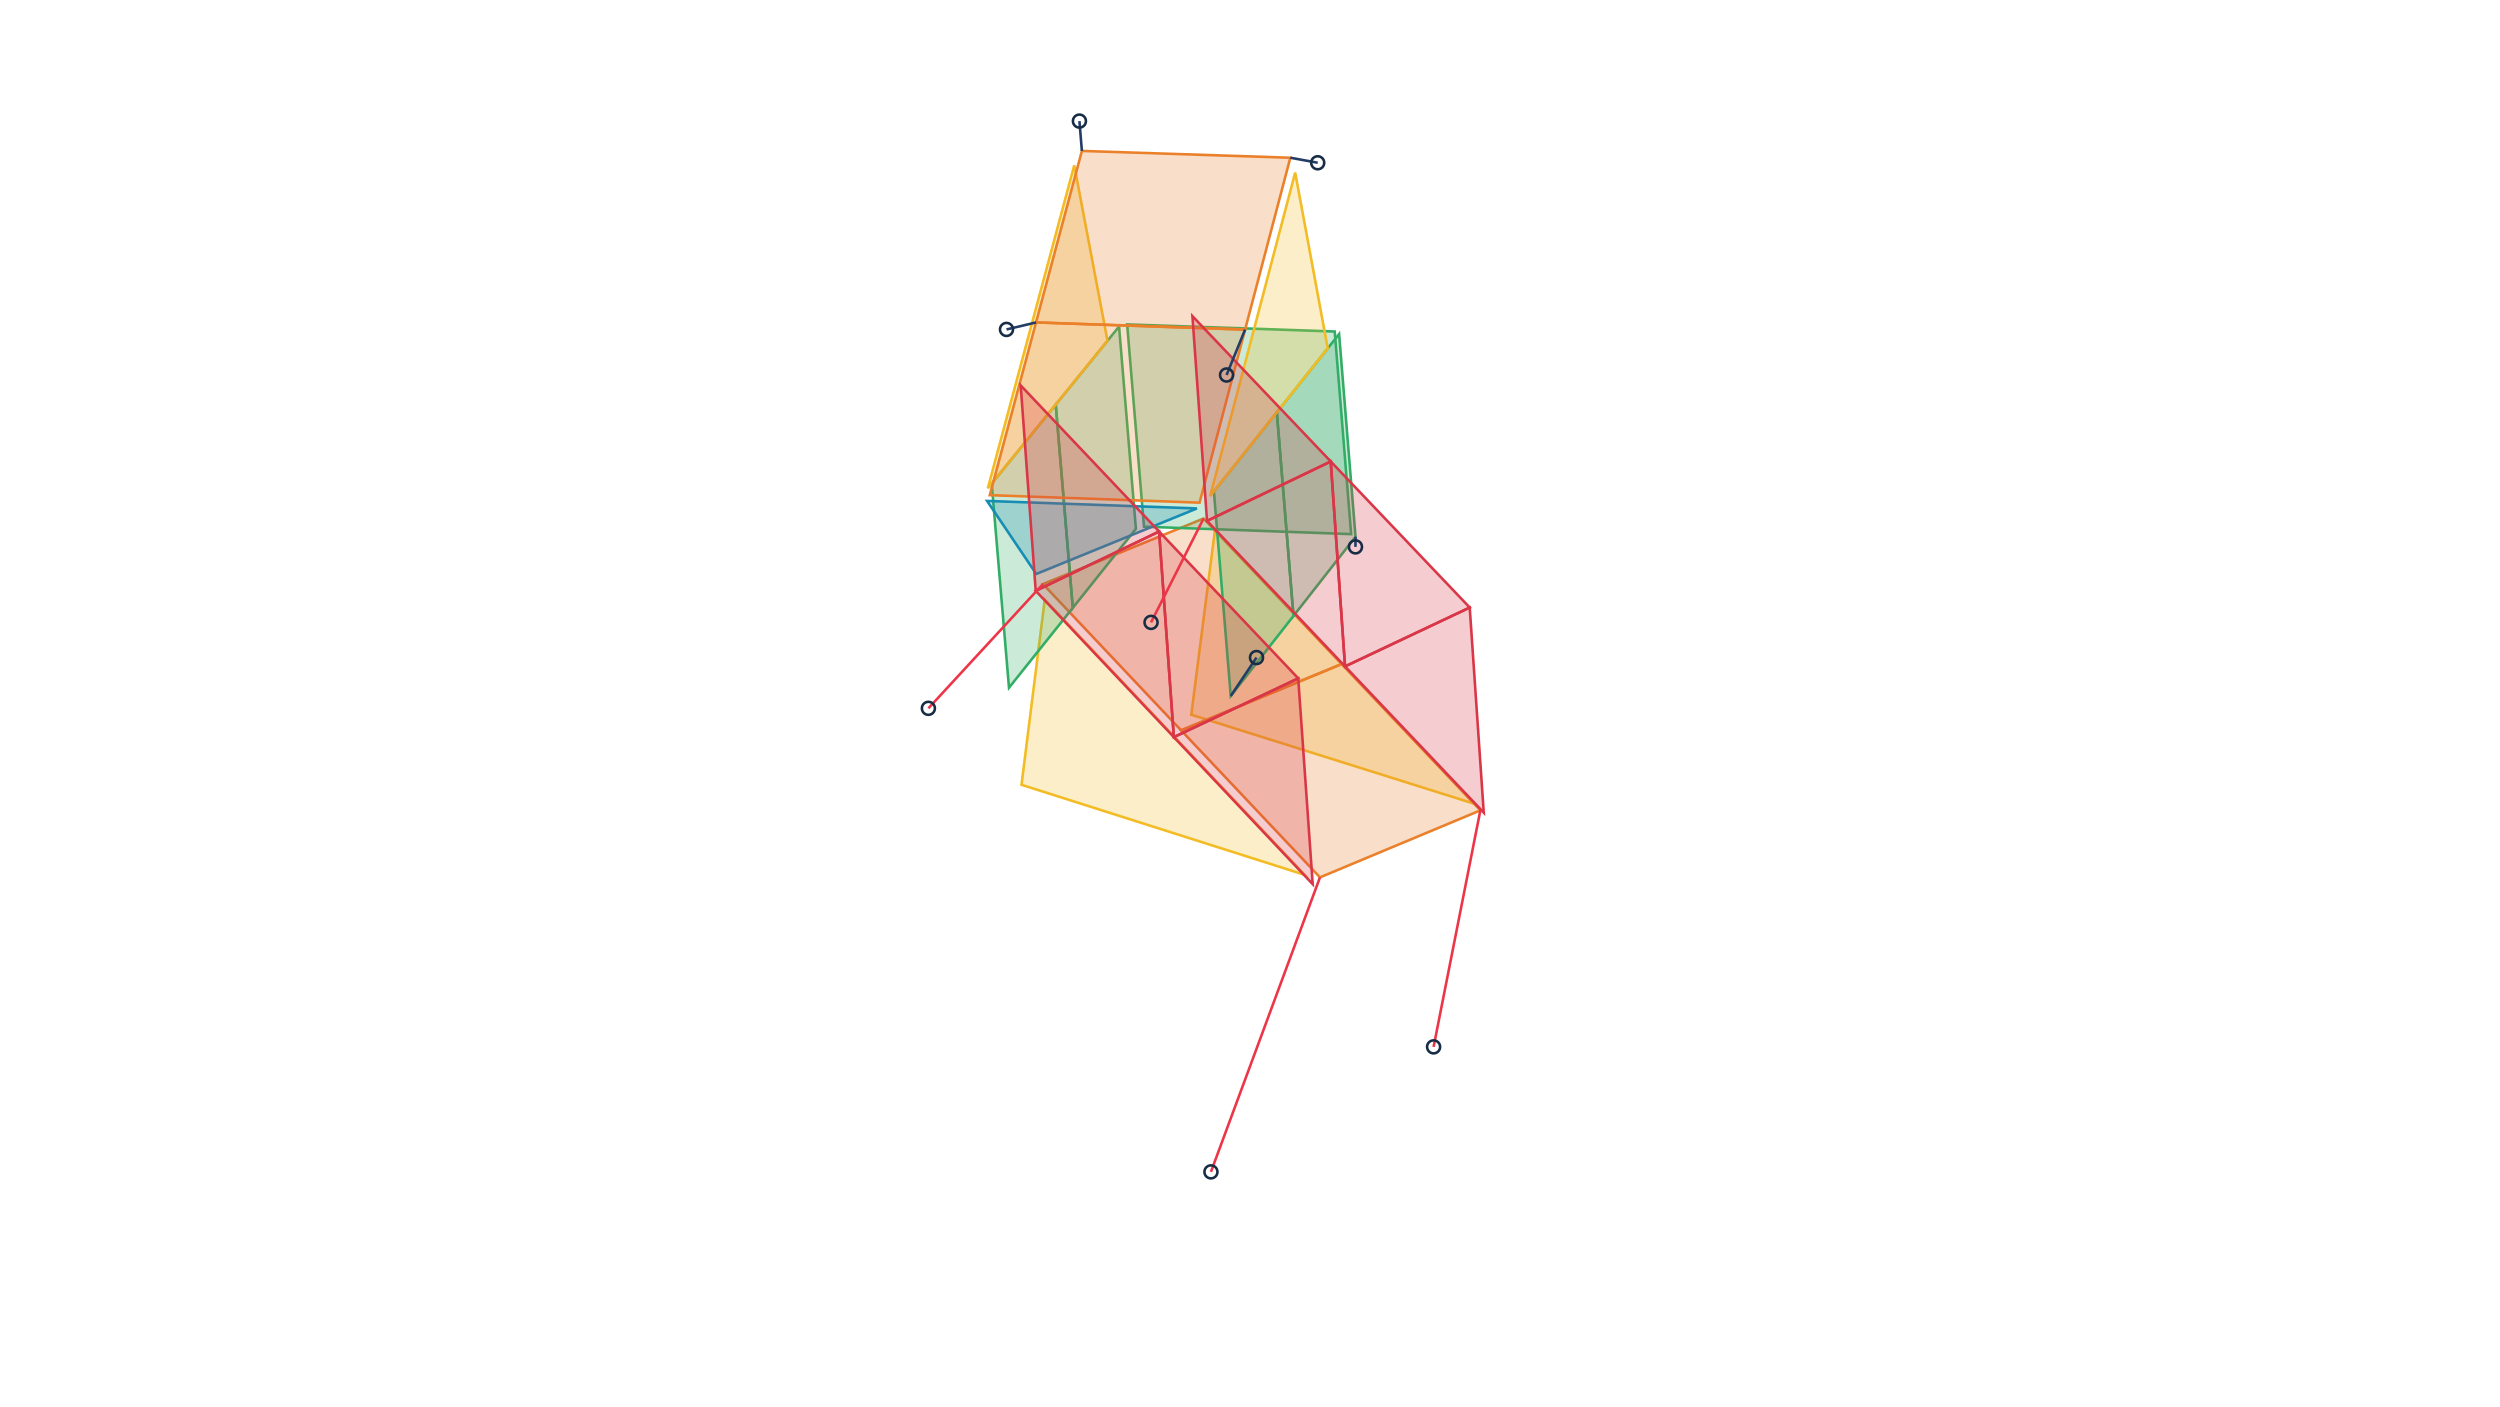
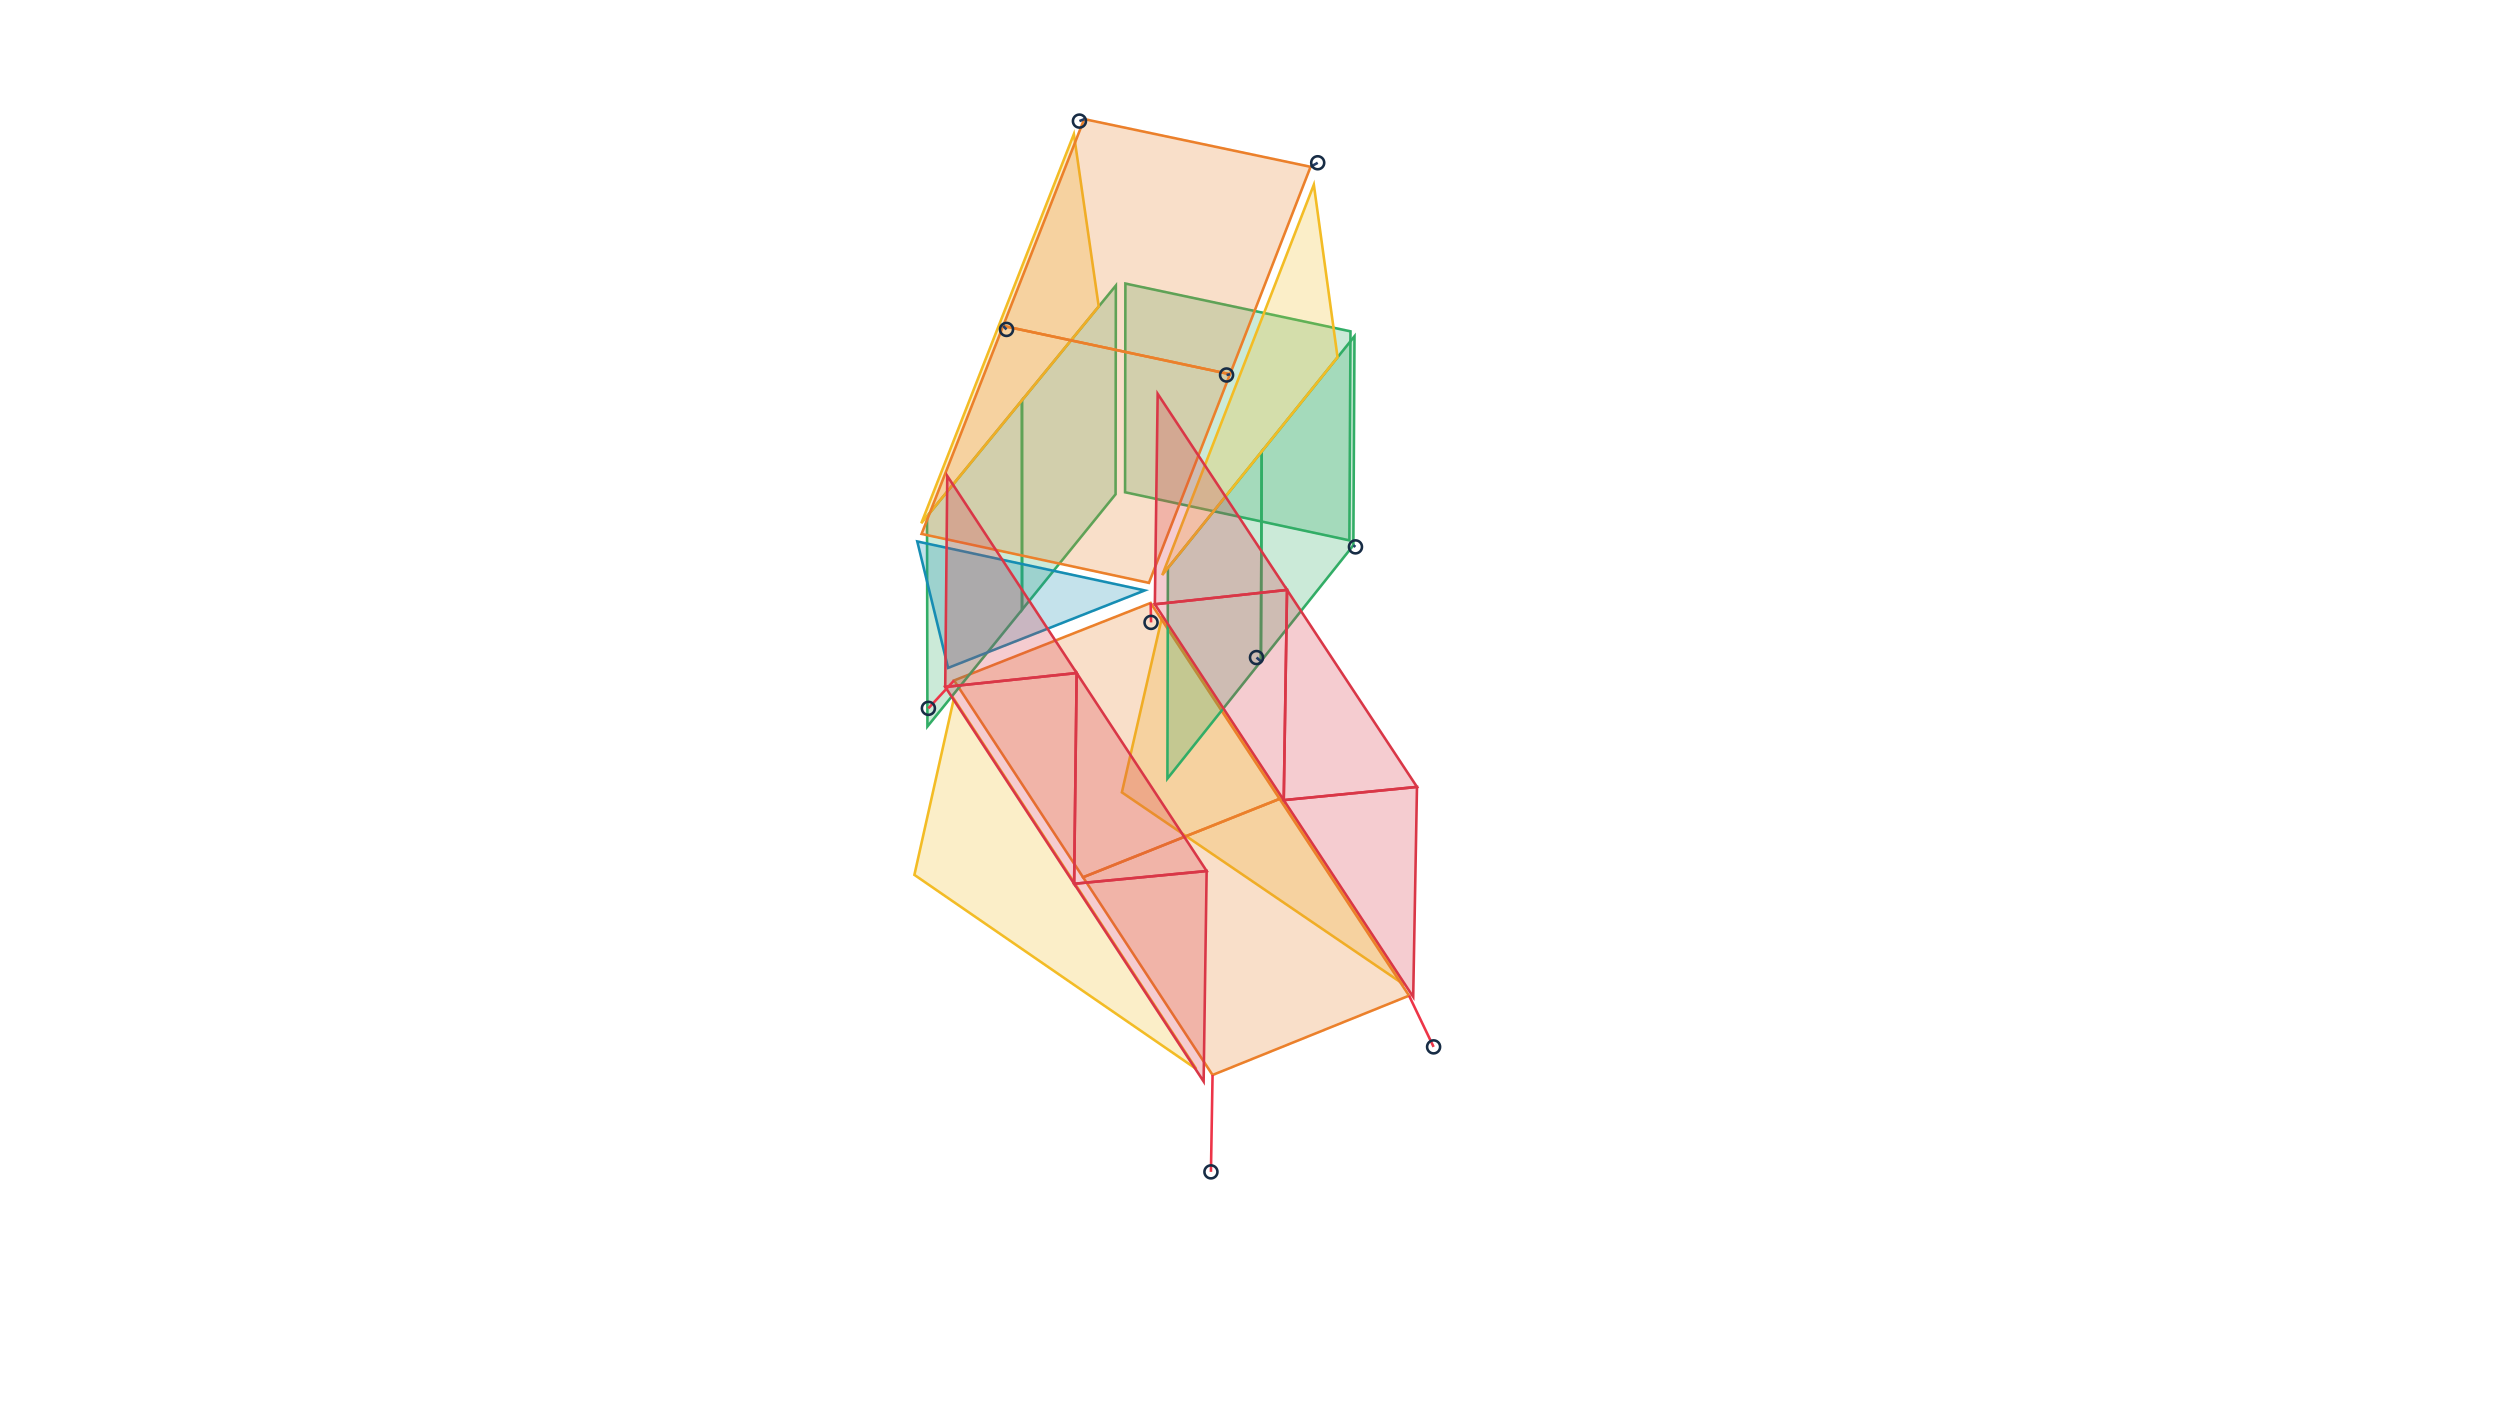
<svg xmlns="http://www.w3.org/2000/svg" viewBox="0 0 1920 1080">
-   <polygon points="784.52,602.74 802.37,460.52 1001.97,671.88" fill="#f3bc25" fill-opacity=".25" stroke="#f3bc25" stroke-width="2" />
-   <polygon points="914.91,548.93 933.10,407.10 1132.53,617.36" fill="#f3bc25" fill-opacity=".25" stroke="#f3bc25" stroke-width="2" />
-   <polygon points="1013.74,673.81 907.09,560.90 1030.35,509.99 1136.91,622.34" fill="#eb802b" fill-opacity=".25" stroke="#eb802b" stroke-width="2" />
-   <polygon points="907.09,560.90 800.99,448.57 924.34,398.22 1030.35,509.99" fill="#eb802b" fill-opacity=".25" stroke="#eb802b" stroke-width="2" />
-   <polygon points="774.91,528.15 823.90,466.82 810.79,310.74 761.62,371.36" fill="#32ad66" fill-opacity=".25" stroke="#32ad66" stroke-width="2" />
-   <polygon points="823.90,466.82 872.37,406.14 859.43,250.77 810.79,310.74" fill="#32ad66" fill-opacity=".25" stroke="#32ad66" stroke-width="2" />
-   <polygon points="945.21,534.52 993.38,473.04 980.60,316.67 932.26,377.44" fill="#32ad66" fill-opacity=".25" stroke="#32ad66" stroke-width="2" />
-   <polygon points="993.38,473.04 1041.04,412.21 1028.43,256.55 980.60,316.67" fill="#32ad66" fill-opacity=".25" stroke="#32ad66" stroke-width="2" />
-   <polygon points="878.58,404.50 1037.68,410.22 1025.06,254.60 865.65,249.14" fill="#32ad66" fill-opacity=".25" stroke="#32ad66" stroke-width="2" />
-   <polygon points="850.55,261.71 825.02,126.97 758.65,375.02" fill="#f3bc25" fill-opacity=".25" stroke="#f3bc25" stroke-width="2" />
-   <polygon points="1019.70,267.53 994.70,132.55 929.34,381.11" fill="#f3bc25" fill-opacity=".25" stroke="#f3bc25" stroke-width="2" />
-   <polygon points="760.17,380.29 795.66,247.64 956.23,253.13 921.25,386.05" fill="#eb802b" fill-opacity=".25" stroke="#eb802b" stroke-width="2" />
-   <polygon points="795.66,247.64 830.89,115.91 990.96,121.15 956.23,253.13" fill="#eb802b" fill-opacity=".25" stroke="#eb802b" stroke-width="2" />
-   <polygon points="795.84,440.81 919.20,390.49 758.09,384.73" fill="#168db3" fill-opacity=".25" stroke="#168db3" stroke-width="2" />
-   <polygon points="1008.15,679.04 901.51,566.11 997.03,520.97" fill="#d93747" fill-opacity=".25" stroke="#d93747" stroke-width="2" />
-   <polygon points="997.03,520.97 890.18,408.20 901.51,566.11" fill="#d93747" fill-opacity=".25" stroke="#d93747" stroke-width="2" />
-   <polygon points="901.51,566.11 795.43,453.77 890.18,408.20" fill="#d93747" fill-opacity=".25" stroke="#d93747" stroke-width="2" />
-   <polygon points="890.18,408.20 783.89,296.01 795.43,453.77" fill="#d93747" fill-opacity=".25" stroke="#d93747" stroke-width="2" />
-   <polygon points="1139.52,624.13 1032.98,511.80 1128.74,466.58" fill="#d93747" fill-opacity=".25" stroke="#d93747" stroke-width="2" />
-   <polygon points="1128.74,466.58 1021.99,354.41 1032.98,511.80" fill="#d93747" fill-opacity=".25" stroke="#d93747" stroke-width="2" />
-   <polygon points="1032.98,511.80 926.99,400.05 1021.99,354.41" fill="#d93747" fill-opacity=".25" stroke="#d93747" stroke-width="2" />
-   <polygon points="1021.99,354.41 915.79,242.81 926.99,400.05" fill="#d93747" fill-opacity=".25" stroke="#d93747" stroke-width="2" />
-   <line x1="773" y1="253" x2="795.655" y2="247.637" stroke="#243d66" stroke-width="2" />
+   <polygon points="702.25,671.91 732.53,536.66 918.75,820.99" fill="#f3bc25" fill-opacity=".25" stroke="#f3bc25" stroke-width="2" />
+   <polygon points="861.61,608.55 892.53,473.52 1078.69,756.45" fill="#f3bc25" fill-opacity=".25" stroke="#f3bc25" stroke-width="2" />
+   <polygon points="931.24,825.59 831.77,673.74 982.71,613.52 1082.16,764.67" fill="#eb802b" fill-opacity=".25" stroke="#eb802b" stroke-width="2" />
+   <polygon points="831.77,673.74 732.75,522.58 883.71,463.06 982.71,613.52" fill="#eb802b" fill-opacity=".25" stroke="#eb802b" stroke-width="2" />
+   <polygon points="712.26,557.93 784.91,468.27 784.87,307.41 711.96,396.48" fill="#32ad66" fill-opacity=".25" stroke="#32ad66" stroke-width="2" />
+   <polygon points="784.91,468.27 856.76,379.60 856.97,219.31 784.87,307.41" fill="#32ad66" fill-opacity=".25" stroke="#32ad66" stroke-width="2" />
+   <polygon points="896.57,597.96 968.37,507.87 968.99,346.75 896.94,436.27" fill="#32ad66" fill-opacity=".25" stroke="#32ad66" stroke-width="2" />
+   <polygon points="968.37,507.87 1039.38,418.77 1040.25,258.23 968.99,346.75" fill="#32ad66" fill-opacity=".25" stroke="#32ad66" stroke-width="2" />
+   <polygon points="864.05,378.06 1036.32,415.00 1037.17,254.48 864.30,217.78" fill="#32ad66" fill-opacity=".25" stroke="#32ad66" stroke-width="2" />
+   <polygon points="843.81,235.39 824.74,102.98 707.56,401.86" fill="#f3bc25" fill-opacity=".25" stroke="#f3bc25" stroke-width="2" />
+   <polygon points="1027.24,274.38 1009.03,141.85 892.59,441.67" fill="#f3bc25" fill-opacity=".25" stroke="#f3bc25" stroke-width="2" />
+   <polygon points="707.77,410.07 770.40,250.31 944.63,287.42 882.38,447.66" fill="#eb802b" fill-opacity=".25" stroke="#eb802b" stroke-width="2" />
+   <polygon points="770.40,250.31 832.66,91.48 1006.52,128.12 944.63,287.42" fill="#eb802b" fill-opacity=".25" stroke="#eb802b" stroke-width="2" />
+   <polygon points="728.14,512.94 879.11,453.46 704.47,415.85" fill="#168db3" fill-opacity=".25" stroke="#168db3" stroke-width="2" />
+   <polygon points="924.39,830.58 824.93,678.72 926.70,668.93" fill="#d93747" fill-opacity=".25" stroke="#d93747" stroke-width="2" />
+   <polygon points="926.70,668.93 826.87,516.88 824.93,678.72" fill="#d93747" fill-opacity=".25" stroke="#d93747" stroke-width="2" />
+   <polygon points="824.93,678.72 725.93,527.56 826.87,516.88" fill="#d93747" fill-opacity=".25" stroke="#d93747" stroke-width="2" />
+   <polygon points="826.87,516.88 727.50,365.53 725.93,527.56" fill="#d93747" fill-opacity=".25" stroke="#d93747" stroke-width="2" />
+   <polygon points="1085.34,765.59 985.91,614.49 1088.24,604.35" fill="#d93747" fill-opacity=".25" stroke="#d93747" stroke-width="2" />
+   <polygon points="1088.24,604.35 988.44,453.05 985.91,614.49" fill="#d93747" fill-opacity=".25" stroke="#d93747" stroke-width="2" />
+   <polygon points="985.91,614.49 886.93,464.07 988.44,453.05" fill="#d93747" fill-opacity=".25" stroke="#d93747" stroke-width="2" />
+   <polygon points="988.44,453.05 889.09,302.44 886.93,464.07" fill="#d93747" fill-opacity=".25" stroke="#d93747" stroke-width="2" />
+   <line x1="773" y1="253" x2="770.401" y2="250.308" stroke="#243d66" stroke-width="2" />
  <circle cx="773" cy="253" r="5" fill="none" stroke="#172c45" stroke-width="2" />
-   <line x1="829" y1="93" x2="830.886" y2="115.912" stroke="#243d66" stroke-width="2" />
+   <line x1="829" y1="93" x2="832.661" y2="91.483" stroke="#243d66" stroke-width="2" />
  <circle cx="829" cy="93" r="5" fill="none" stroke="#172c45" stroke-width="2" />
-   <line x1="1012" y1="125" x2="990.959" y2="121.153" stroke="#243d66" stroke-width="2" />
+   <line x1="1012" y1="125" x2="1006.524" y2="128.116" stroke="#243d66" stroke-width="2" />
  <circle cx="1012" cy="125" r="5" fill="none" stroke="#172c45" stroke-width="2" />
-   <line x1="942" y1="288" x2="956.23" y2="253.134" stroke="#243d66" stroke-width="2" />
+   <line x1="942" y1="288" x2="944.635" y2="287.416" stroke="#243d66" stroke-width="2" />
  <circle cx="942" cy="288" r="5" fill="none" stroke="#172c45" stroke-width="2" />
-   <line x1="965" y1="505" x2="945.209" y2="534.518" stroke="#243d66" stroke-width="2" />
+   <line x1="965" y1="505" x2="968.373" y2="507.866" stroke="#243d66" stroke-width="2" />
  <circle cx="965" cy="505" r="5" fill="none" stroke="#172c45" stroke-width="2" />
-   <line x1="1041" y1="420" x2="1041.035" y2="412.209" stroke="#243d66" stroke-width="2" />
+   <line x1="1041" y1="420" x2="1039.379" y2="418.765" stroke="#243d66" stroke-width="2" />
  <circle cx="1041" cy="420" r="5" fill="none" stroke="#172c45" stroke-width="2" />
-   <line x1="930" y1="900" x2="1013.736" y2="673.814" stroke="#ed3548" stroke-width="2" />
+   <line x1="930" y1="900" x2="931.245" y2="825.594" stroke="#ed3548" stroke-width="2" />
  <circle cx="930" cy="900" r="5" fill="none" stroke="#172c45" stroke-width="2" />
-   <line x1="1101" y1="804" x2="1136.909" y2="622.343" stroke="#ed3548" stroke-width="2" />
+   <line x1="1101" y1="804" x2="1082.156" y2="764.673" stroke="#ed3548" stroke-width="2" />
  <circle cx="1101" cy="804" r="5" fill="none" stroke="#172c45" stroke-width="2" />
-   <line x1="713" y1="544" x2="800.992" y2="448.574" stroke="#ed3548" stroke-width="2" />
+   <line x1="713" y1="544" x2="732.746" y2="522.585" stroke="#ed3548" stroke-width="2" />
  <circle cx="713" cy="544" r="5" fill="none" stroke="#172c45" stroke-width="2" />
-   <line x1="884" y1="478" x2="924.339" y2="398.219" stroke="#ed3548" stroke-width="2" />
+   <line x1="884" y1="478" x2="883.707" y2="463.064" stroke="#ed3548" stroke-width="2" />
  <circle cx="884" cy="478" r="5" fill="none" stroke="#172c45" stroke-width="2" />
</svg>
